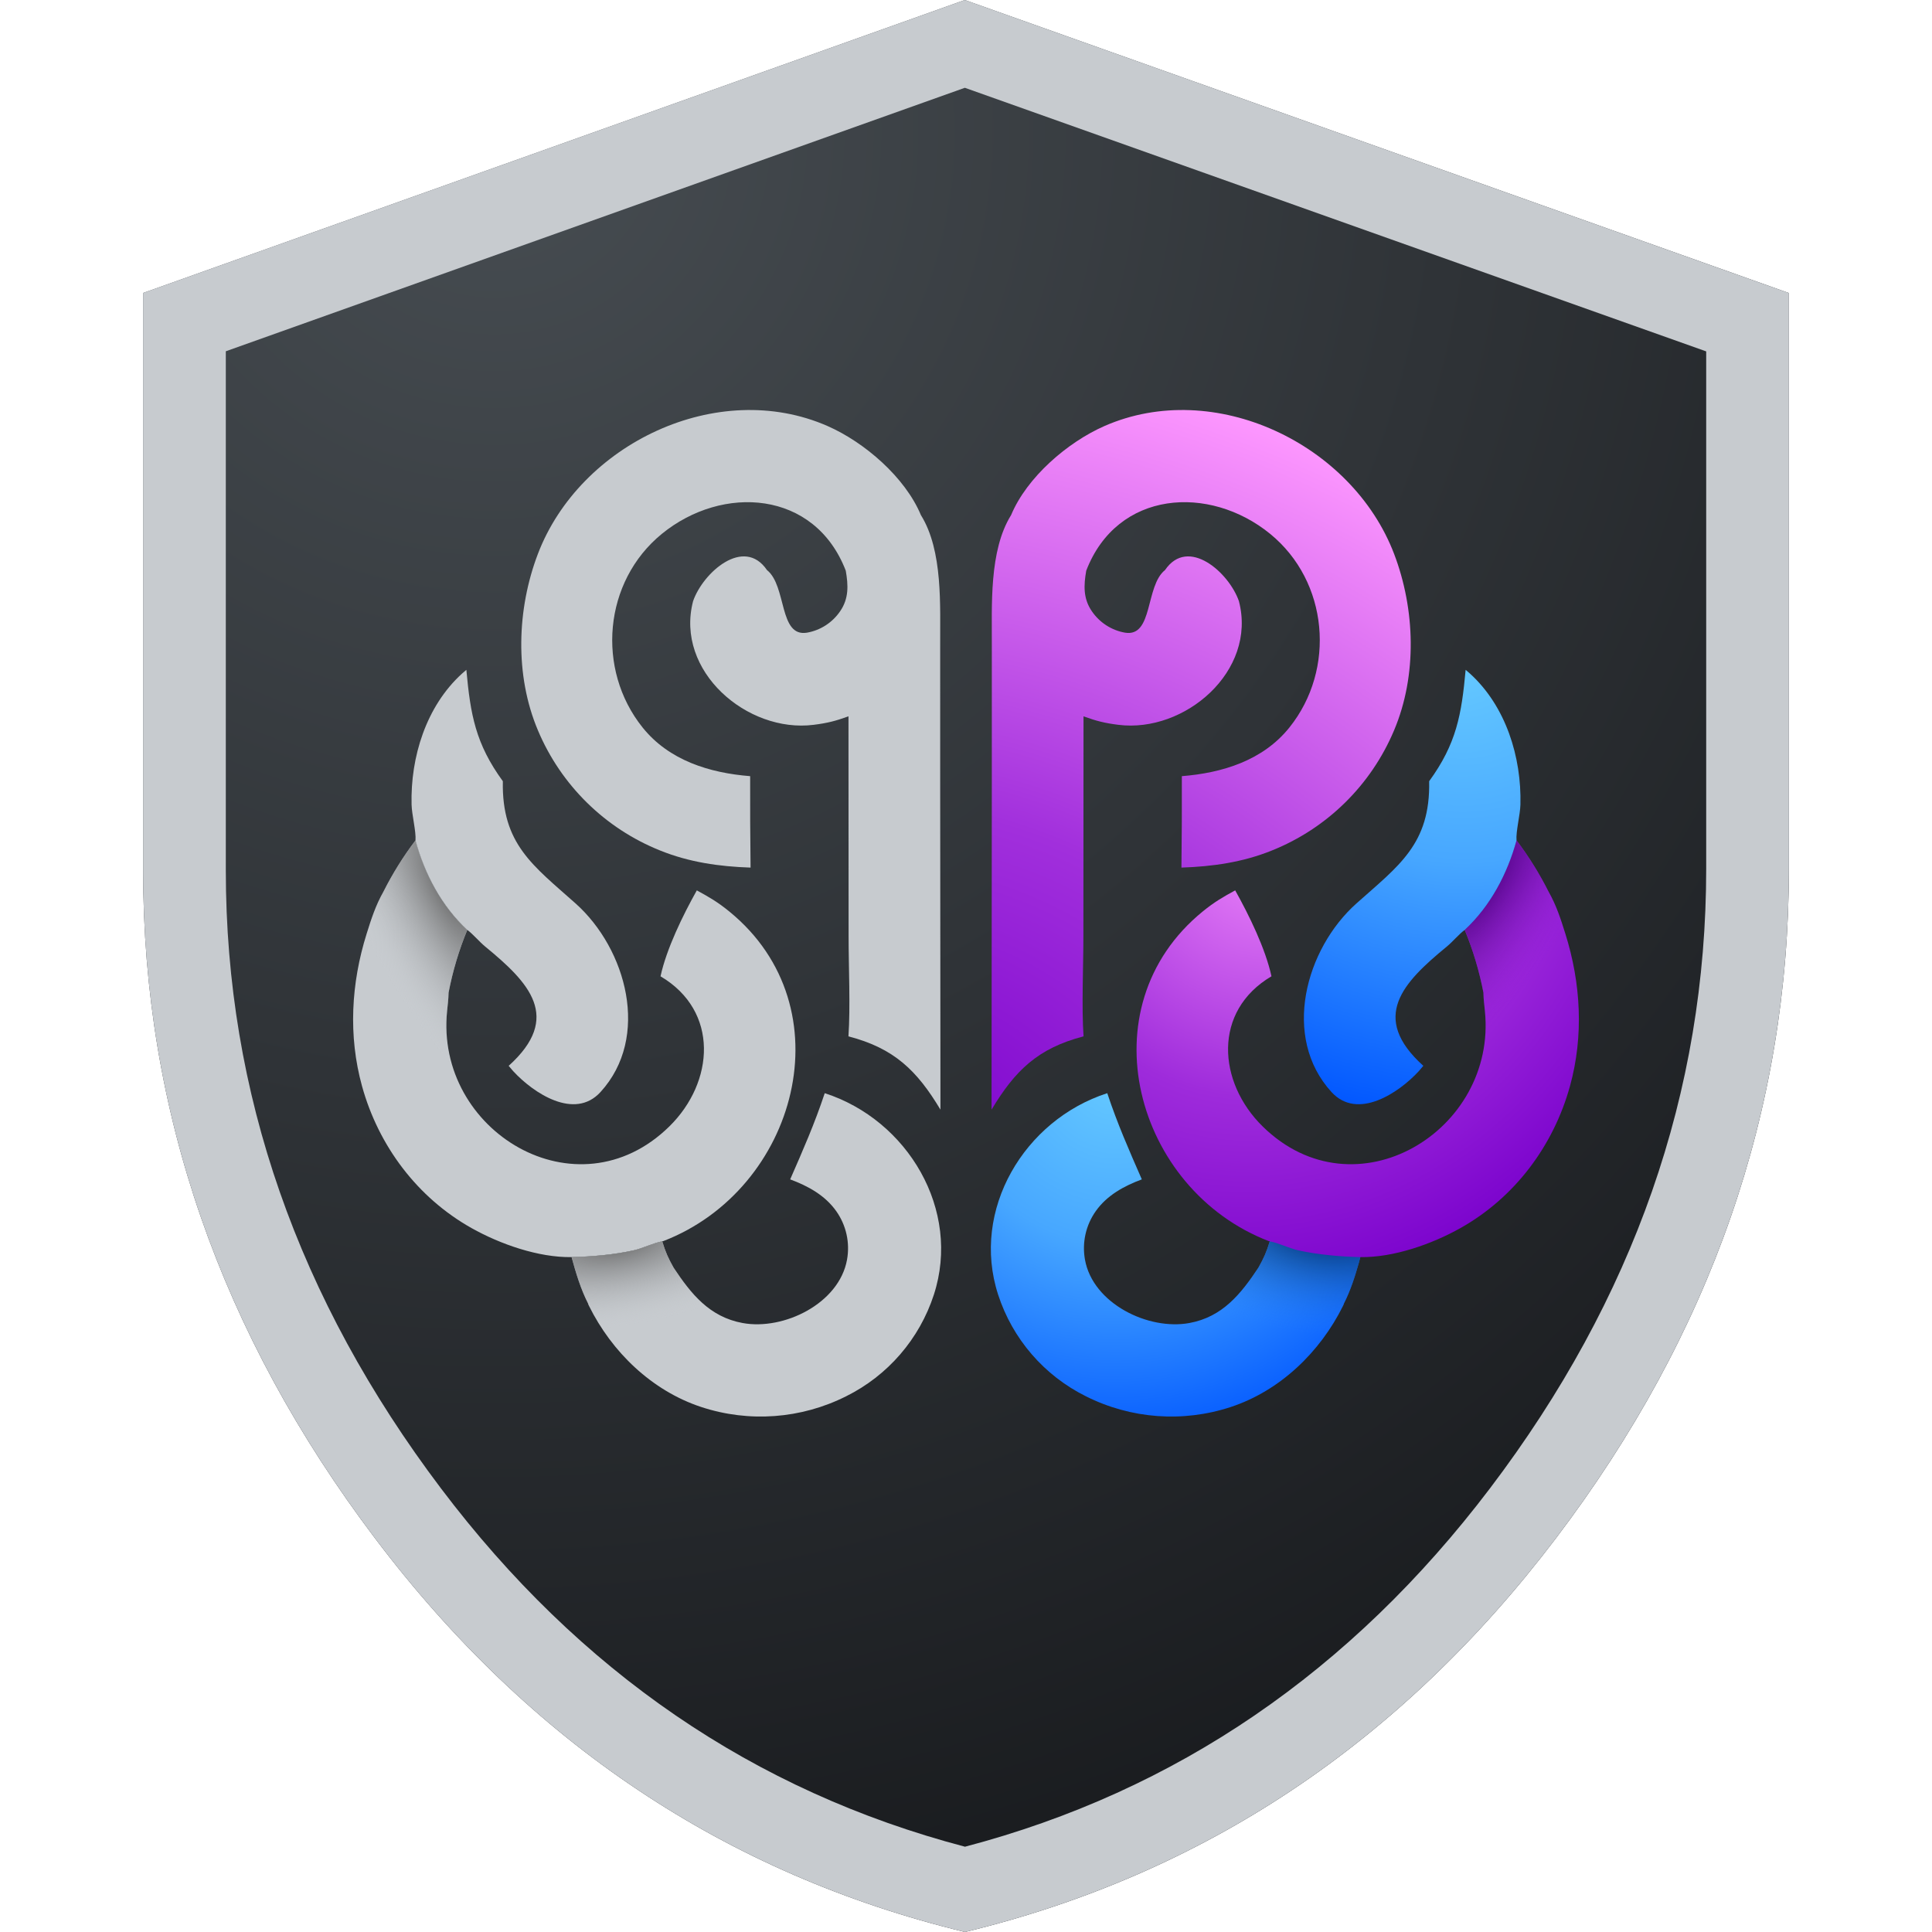
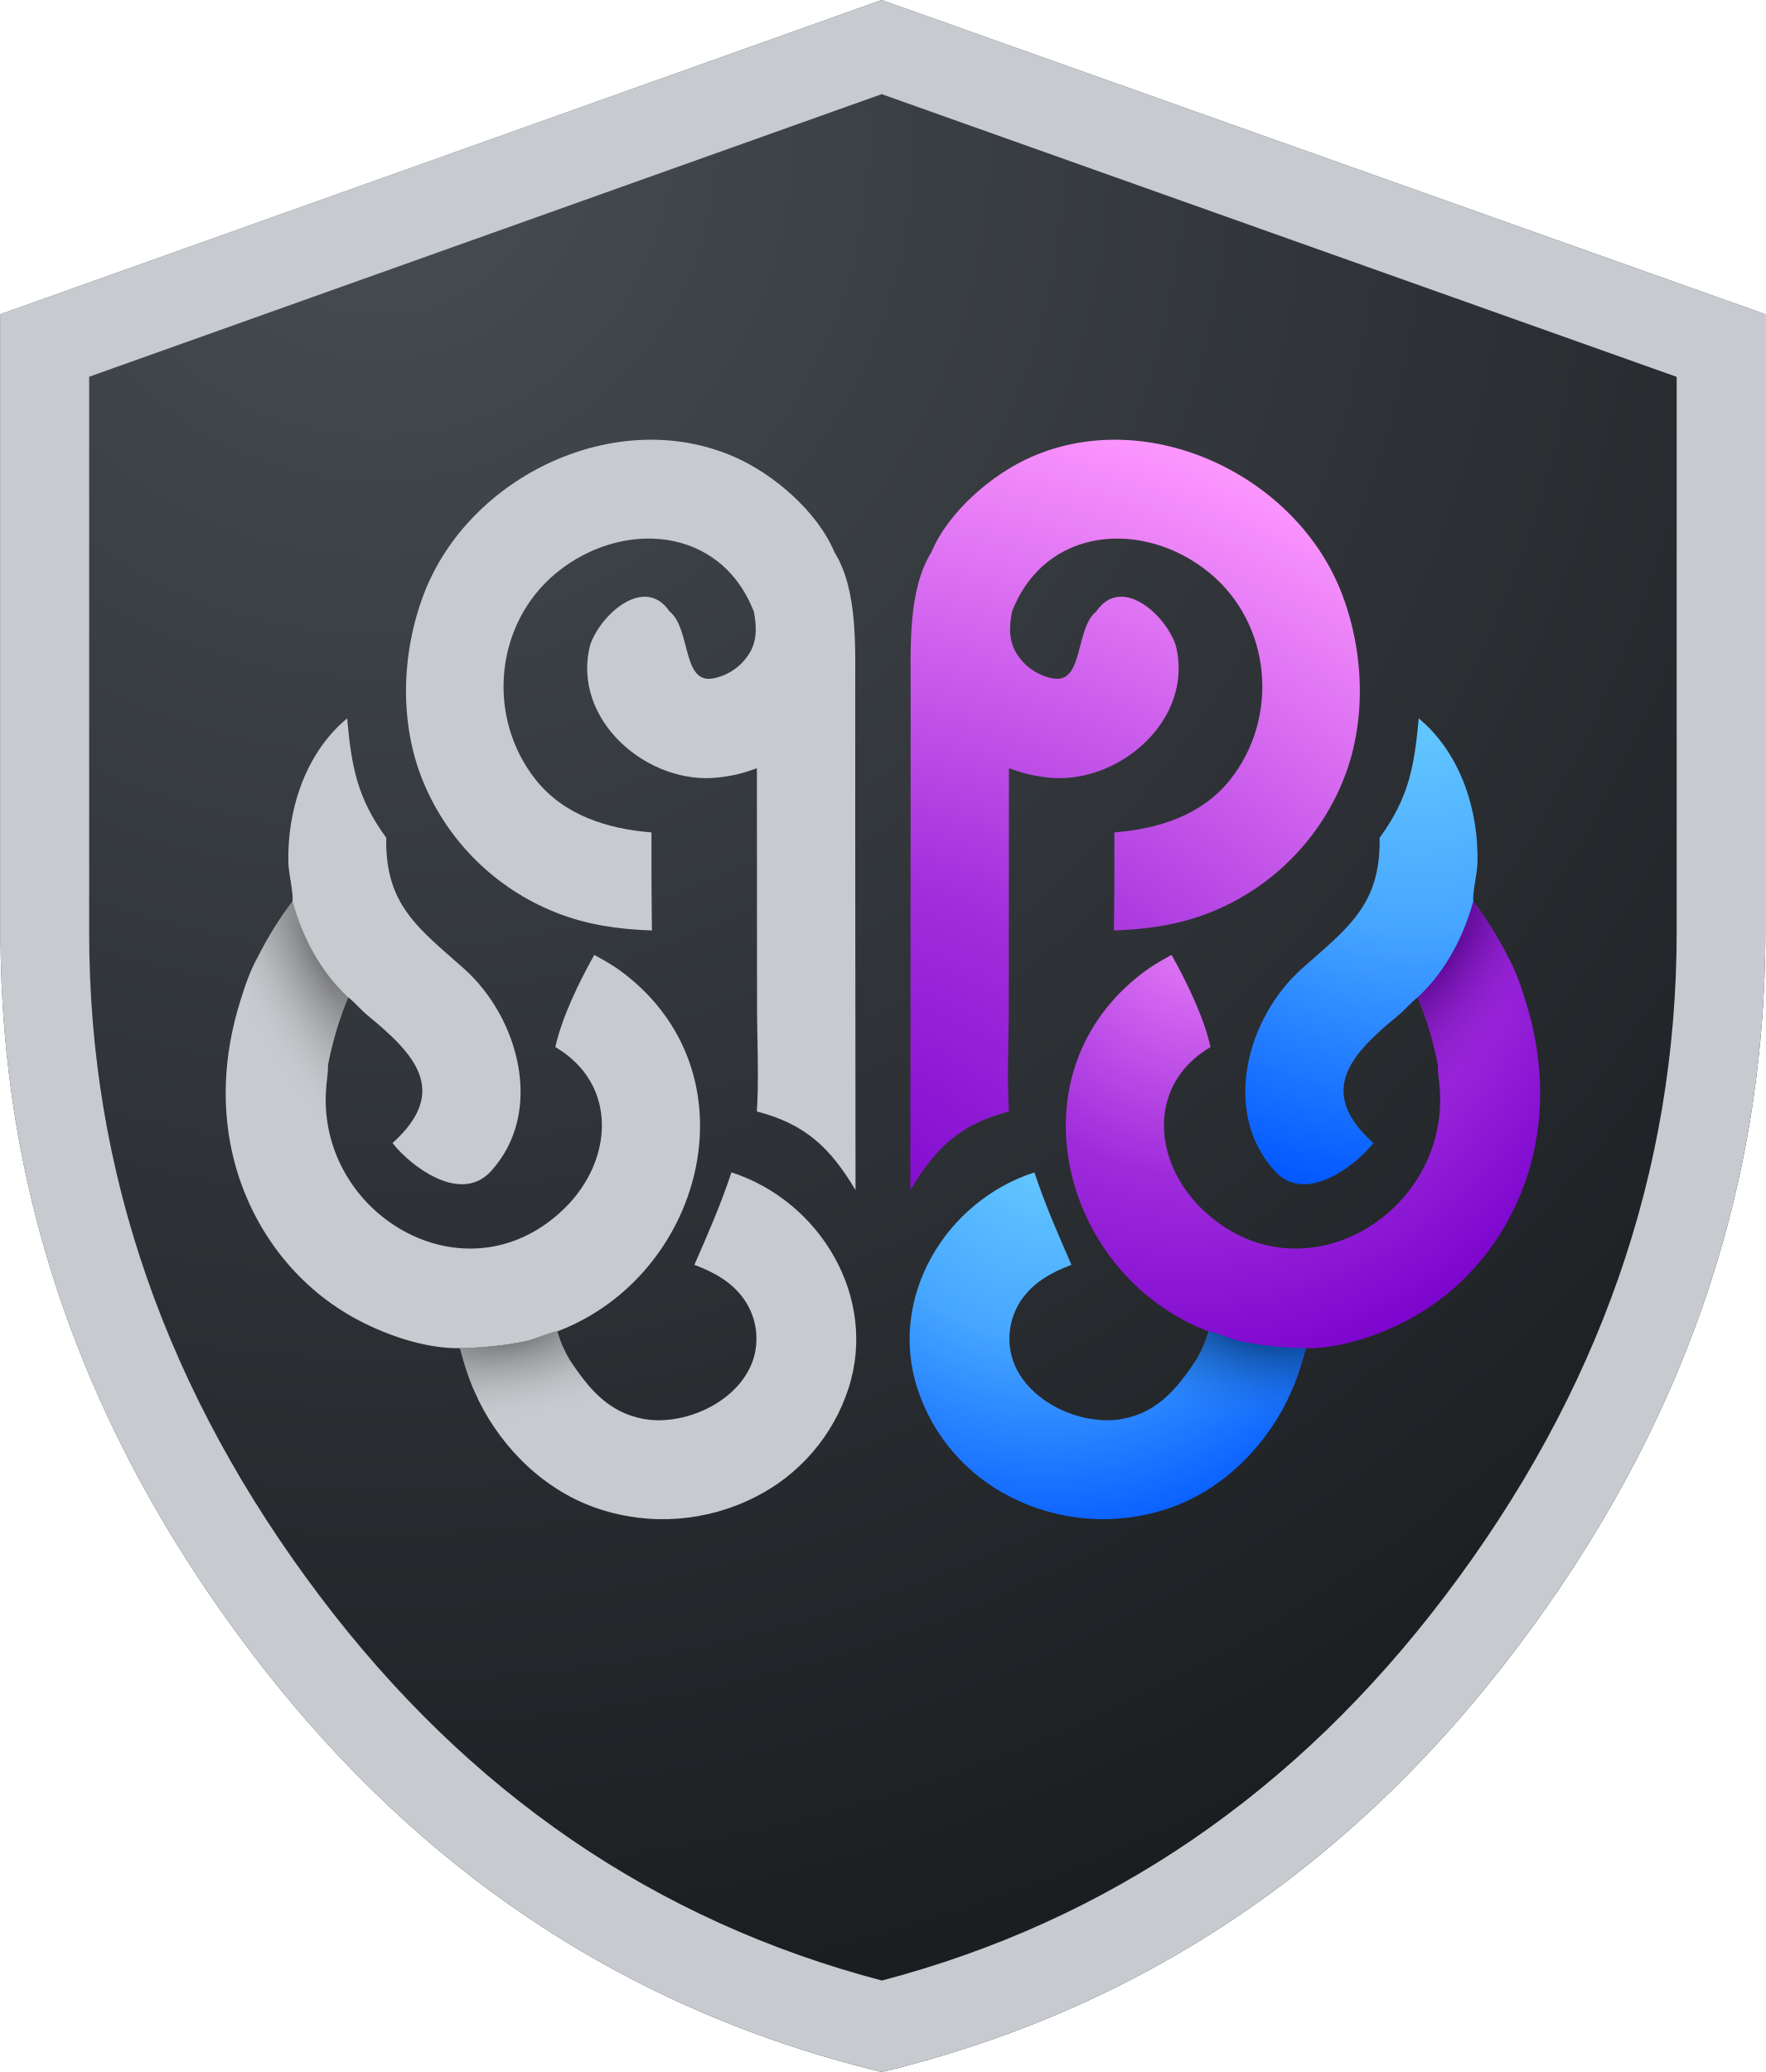
- <svg xmlns="http://www.w3.org/2000/svg" width="100%" height="100%" viewBox="0 0 623 623" version="1.1" xml:space="preserve" style="fill-rule:evenodd;clip-rule:evenodd;stroke-linejoin:round;stroke-miterlimit:2;">
-   <g transform="matrix(0.71311,1.23514,-1.23514,0.71311,670.745,54.0101)">
+ <svg xmlns="http://www.w3.org/2000/svg" width="100%" height="100%" viewBox="0 0 531 623" version="1.1" xml:space="preserve" style="fill-rule:evenodd;clip-rule:evenodd;stroke-linejoin:round;stroke-miterlimit:2;">
+   <g transform="matrix(0.71311,1.23514,-1.23514,0.71311,624.745,54.0101)">
    <path d="M219.443,417.812C235.123,364.561 231.692,311.155 209.148,257.594C186.606,204.029 151.681,163.59 104.373,136.277L-8.336,71.204L-158.875,199.44L-194.402,393.45L-81.339,458.727C-34.232,485.925 18.108,495.956 75.679,488.82C133.248,481.683 181.169,458.013 219.443,417.812Z" style="fill:url(#_Radial1);" />
    <path d="M219.443,417.812C181.169,458.013 133.248,481.683 75.679,488.82C18.108,495.956 -34.232,485.925 -81.339,458.727L-194.402,393.45L-158.875,199.44L-8.336,71.204L104.373,136.277C151.681,163.59 186.606,204.029 209.148,257.594C231.692,311.155 235.123,364.561 219.443,417.812ZM202.744,408.171C215.752,360.529 212.08,312.758 191.915,264.846C171.049,215.265 138.815,177.751 95.025,152.469L-6.256,93.995L-141.682,209.356L-173.636,383.85L-71.991,442.534C-28.385,467.71 20.088,476.87 73.379,470.265C124.857,463.882 168.005,443.238 202.744,408.171Z" style="fill:rgb(199,203,207);" />
  </g>
-   <g transform="matrix(0.63446,0,0,0.63446,113.866,131.942)">
+   <g transform="matrix(0.63446,0,0,0.63446,67.866,131.942)">
    <g transform="matrix(-1,0,0,1,298.865,0.428696)">
      <g transform="matrix(0.537554,0,0,0.537677,-387.799,-266.874)">
        <path d="M1218.41,903.173C1229.96,918.362 1240.1,934.577 1248.69,951.614C1256.08,964.676 1260.13,977.198 1264.59,991.394C1279.29,1038.13 1282.09,1087.89 1268.98,1135.39C1253.39,1191.87 1216.73,1240.83 1165.43,1269.64C1138.46,1284.78 1102.13,1297.59 1070.82,1297.08C1051.44,1296.6 1031,1294.89 1011.99,1290.66C1003.67,1288.81 992.928,1283.52 985.119,1282.2C984.747,1282.1 984.376,1282 984.004,1281.9C857.886,1233.26 810.378,1061.19 921.65,970.424C932.688,961.421 940.788,956.762 952.416,950.42C965.498,973.763 981.053,1005.46 986.732,1031.65C931.047,1064.49 935.746,1131.7 978.428,1173.58C1065.75,1259.27 1200.05,1177.94 1188.53,1064.53C1188.02,1059.49 1187.21,1052.85 1187.15,1047.86L1187.15,1047.22C1183.27,1026.86 1177.34,1006.94 1169.45,987.765C1193.68,965.304 1209.8,934.768 1218.41,903.173Z" style="fill:rgb(199,203,207);fill-rule:nonzero;" />
-         <clipPath id="_clip2">
-           <path d="M1218.41,903.173C1229.96,918.362 1240.1,934.577 1248.69,951.614C1256.08,964.676 1260.13,977.198 1264.59,991.394C1279.29,1038.13 1282.09,1087.89 1268.98,1135.39C1253.39,1191.87 1216.73,1240.83 1165.43,1269.64C1138.46,1284.78 1102.13,1297.59 1070.82,1297.08C1051.44,1296.6 1031,1294.89 1011.99,1290.66C1003.67,1288.81 992.928,1283.52 985.119,1282.2C984.747,1282.1 984.376,1282 984.004,1281.9C857.886,1233.26 810.378,1061.19 921.65,970.424C932.688,961.421 940.788,956.762 952.416,950.42C965.498,973.763 981.053,1005.46 986.732,1031.65C931.047,1064.49 935.746,1131.7 978.428,1173.58C1065.75,1259.27 1200.05,1177.94 1188.53,1064.53C1188.02,1059.49 1187.21,1052.85 1187.15,1047.86L1187.15,1047.22C1183.27,1026.86 1177.34,1006.94 1169.45,987.765C1193.68,965.304 1209.8,934.768 1218.41,903.173Z" clip-rule="nonzero" />
-         </clipPath>
-         <g clip-path="url(#_clip2)">
-           <g transform="matrix(1.75007,2.27178,-4.36044,7.43696,2338.23,-3104.73)">
-             <path d="M412.884,409L441.182,420.357C441.182,420.357 440.609,432.793 432,438.277L398,438.277L398,409L412.884,409Z" style="fill:url(#_Radial3);" />
+         <g>
+           <clipPath id="_clip2">
+             <path d="M1218.41,903.173C1229.96,918.362 1240.1,934.577 1248.69,951.614C1256.08,964.676 1260.13,977.198 1264.59,991.394C1279.29,1038.13 1282.09,1087.89 1268.98,1135.39C1253.39,1191.87 1216.73,1240.83 1165.43,1269.64C1138.46,1284.78 1102.13,1297.59 1070.82,1297.08C1051.44,1296.6 1031,1294.89 1011.99,1290.66C1003.67,1288.81 992.928,1283.52 985.119,1282.2C984.747,1282.1 984.376,1282 984.004,1281.9C857.886,1233.26 810.378,1061.19 921.65,970.424C932.688,961.421 940.788,956.762 952.416,950.42C965.498,973.763 981.053,1005.46 986.732,1031.65C931.047,1064.49 935.746,1131.7 978.428,1173.58C1065.75,1259.27 1200.05,1177.94 1188.53,1064.53C1188.02,1059.49 1187.21,1052.85 1187.15,1047.86L1187.15,1047.22C1183.27,1026.86 1177.34,1006.94 1169.45,987.765C1193.68,965.304 1209.8,934.768 1218.41,903.173Z" />
+           </clipPath>
+           <g clip-path="url(#_clip2)">
+             <g transform="matrix(1.75007,2.27178,-4.36044,7.43696,2338.23,-3104.73)">
+               <path d="M412.884,409L441.182,420.357C441.182,420.357 440.609,432.793 432,438.277L398,438.277L398,409L412.884,409Z" style="fill:url(#_Radial3);" />
+             </g>
          </g>
        </g>
      </g>
      <g transform="matrix(0.537554,0,0,0.537677,-387.799,-266.874)">
        <path d="M811.589,648.236C809.216,661.906 808.554,674.505 816.943,686.609C824.218,697.285 835.496,704.57 848.22,706.811C875.032,711.268 867.242,662.652 886.071,647.65C907.929,615.557 946.647,650.065 955.949,677.028C973.214,743.308 904.63,801.818 842.028,793.935C828.762,792.264 821.335,790.335 809.02,785.897L808.908,993.328C808.934,1022.57 807.12,1060.38 809.059,1088.41C765.901,1099.62 744.236,1120.69 722.067,1157.7L722.323,848.805L722.329,719.75C722.518,681.748 719.502,629.387 740.552,595.672C755.481,559.872 793.967,526.771 828.804,511.494C932.818,465.883 1063.02,528.208 1102.72,632.463C1122.53,684.503 1124.73,747.022 1102.61,799.242C1080.81,850.992 1039.2,891.865 987.077,912.743C959.566,923.857 931.129,927.901 901.599,928.889C901.953,900.078 902.083,871.265 901.989,842.452C940.301,839.415 978.693,827.641 1003.72,796.415C1047.73,741.518 1040.71,658.451 985.453,613.39C928.134,566.649 840.913,572.038 811.589,648.236Z" style="fill:rgb(199,203,207);" />
      </g>
      <g transform="matrix(0.537554,0,0,0.537677,-387.799,-266.874)">
        <path d="M1055.2,1341.02C1054.75,1342.53 1055.06,1341.69 1054.3,1343.24C1032.89,1386.7 994.908,1423.41 948.274,1438.76C903.067,1453.66 853.795,1450.02 811.268,1428.64C771.8,1409.07 741.881,1374.43 728.268,1332.53C702.292,1252.41 753.066,1167.4 831.468,1142.12C841.056,1170.99 851.983,1195.8 864.148,1223.6C847.29,1229.86 831.218,1238.64 820.609,1253.61C811.166,1266.93 807.487,1283.49 810.404,1299.56C817.892,1340.99 870.241,1366.52 909.08,1359.39C940.476,1353.63 957.849,1331.84 974.303,1307.16C979.484,1297.99 982.119,1292.09 985.119,1282.2C992.928,1283.52 1003.67,1288.81 1011.99,1290.66C1031,1294.89 1051.44,1296.6 1070.82,1297.08C1066.78,1311.88 1062.21,1327.28 1055.2,1341.02Z" style="fill:rgb(199,203,207);fill-rule:nonzero;" />
-         <clipPath id="_clip4">
-           <path d="M1055.2,1341.02C1054.75,1342.53 1055.06,1341.69 1054.3,1343.24C1032.89,1386.7 994.908,1423.41 948.274,1438.76C903.067,1453.66 853.795,1450.02 811.268,1428.64C771.8,1409.07 741.881,1374.43 728.268,1332.53C702.292,1252.41 753.066,1167.4 831.468,1142.12C841.056,1170.99 851.983,1195.8 864.148,1223.6C847.29,1229.86 831.218,1238.64 820.609,1253.61C811.166,1266.93 807.487,1283.49 810.404,1299.56C817.892,1340.99 870.241,1366.52 909.08,1359.39C940.476,1353.63 957.849,1331.84 974.303,1307.16C979.484,1297.99 982.119,1292.09 985.119,1282.2C992.928,1283.52 1003.67,1288.81 1011.99,1290.66C1031,1294.89 1051.44,1296.6 1070.82,1297.08C1066.78,1311.88 1062.21,1327.28 1055.2,1341.02Z" clip-rule="nonzero" />
-         </clipPath>
-         <g clip-path="url(#_clip4)">
-           <g transform="matrix(-0.771859,2.22325,-6.54197,-1.25312,4106.61,928.967)">
-             <path d="M432,409C446.926,419.293 447.867,429.085 432,438.277L398,438.277L398,409L432,409Z" style="fill:url(#_Radial5);" />
+         <g>
+           <clipPath id="_clip4">
+             <path d="M1055.2,1341.02C1054.75,1342.53 1055.06,1341.69 1054.3,1343.24C1032.89,1386.7 994.908,1423.41 948.274,1438.76C903.067,1453.66 853.795,1450.02 811.268,1428.64C771.8,1409.07 741.881,1374.43 728.268,1332.53C702.292,1252.41 753.066,1167.4 831.468,1142.12C841.056,1170.99 851.983,1195.8 864.148,1223.6C847.29,1229.86 831.218,1238.64 820.609,1253.61C811.166,1266.93 807.487,1283.49 810.404,1299.56C817.892,1340.99 870.241,1366.52 909.08,1359.39C940.476,1353.63 957.849,1331.84 974.303,1307.16C979.484,1297.99 982.119,1292.09 985.119,1282.2C992.928,1283.52 1003.67,1288.81 1011.99,1290.66C1031,1294.89 1051.44,1296.6 1070.82,1297.08C1066.78,1311.88 1062.21,1327.28 1055.2,1341.02Z" />
+           </clipPath>
+           <g clip-path="url(#_clip4)">
+             <g transform="matrix(-0.771859,2.22325,-6.54197,-1.25312,4106.61,928.967)">
+               <path d="M432,409C446.926,419.293 447.867,429.085 432,438.277L398,438.277L398,409L432,409Z" style="fill:url(#_Radial5);" />
+             </g>
          </g>
        </g>
      </g>
      <g transform="matrix(0.537554,0,0,0.537677,-387.799,-266.874)">
        <path d="M1170.31,741.948C1171.77,743.133 1173.19,744.365 1174.57,745.642C1208.36,776.454 1223.24,824.478 1222.11,869.318C1221.86,879.082 1217.72,894.692 1218.41,903.173C1209.8,934.768 1193.68,965.304 1169.45,987.765C1163.83,991.915 1158.08,998.967 1152.51,1003.54C1111.1,1037.51 1079.35,1070.35 1130.31,1116.27C1128.93,1118 1127.5,1119.68 1126.02,1121.31C1107.04,1141.95 1068.08,1167.95 1043.51,1141.08C996.029,1089.16 1018.9,1005.73 1067.06,962.769C1107.09,927.062 1137.03,906.709 1135.82,847.236C1161.64,811.748 1166.43,784.392 1170.31,741.948Z" style="fill:rgb(199,203,207);fill-rule:nonzero;" />
      </g>
    </g>
    <g transform="matrix(1,0,0,1,324.135,0.428696)">
      <g transform="matrix(3.25224,0.526963,-0.651041,4.018,733.925,-667.89)">
        <path d="M-168.983,208.712C-166.249,198.157 -152.342,195.612 -141.89,200.496C-131.814,205.204 -128.515,215.888 -134.17,223.975C-137.386,228.576 -143.262,230.922 -149.353,232.127C-148.586,235.882 -147.855,239.642 -147.16,243.406C-142.43,242.654 -137.955,241.526 -133.815,239.495C-125.965,235.672 -120.33,229.464 -118.17,222.255C-115.97,214.979 -117.956,206.873 -122.505,200.506C-131.621,187.75 -154.218,182.374 -169.779,190.518C-174.991,193.246 -180.326,198.375 -181.796,203.359C-184.306,208.2 -182.454,214.963 -181.492,219.923L-178.125,236.751L-170.103,277.034C-167.498,271.74 -164.559,268.535 -157.901,266.162C-158.945,262.548 -159.639,257.579 -160.407,253.767L-165.803,226.717C-163.704,227.035 -162.457,227.13 -160.277,227.067C-149.989,226.773 -140.47,217.695 -144.981,209.417C-147.183,206.098 -154.319,202.416 -157.002,207.062C-159.643,209.416 -157.119,215.591 -161.554,215.576C-163.662,215.553 -165.668,214.841 -167.119,213.603C-168.786,212.202 -169.008,210.545 -168.983,208.712Z" style="fill:url(#_Radial6);" />
      </g>
      <g transform="matrix(0.174928,0.652842,-0.652842,0.174928,219.482,242.395)">
        <path d="M260.42,119.444C254.454,115.903 252.456,115.077 251.932,117.172C247.625,131.625 242.803,144.309 235.814,157.706C232.68,163.717 226.404,170.88 227.684,180.067C234.666,184.408 238.657,187.648 244.637,193.516C260.215,211.238 273.382,229.072 271.346,254.378C268.829,285.684 238.435,320.644 205.058,317.866C192.109,316.798 180.141,310.562 171.85,300.565C162.53,289.333 159.092,275.178 157.752,260.937C133.886,264.559 112.572,267.846 88.414,269.267C91.7,334.705 146.572,391.215 213.485,387.756C248.485,385.925 281.262,370.072 304.424,343.78C329.607,315.511 342.547,278.407 340.404,240.609C338.208,201.622 317.818,164.884 288.829,139.487C287.795,138.584 288.376,138.995 287.309,138.339C279.246,131.072 269.791,125.005 260.42,119.444Z" style="fill:url(#_Radial7);" />
      </g>
      <g transform="matrix(-0.498454,1.43607,-3.88922,-0.745156,2012.7,162.609)">
        <path d="M436.383,436.1C446.189,435.004 455.386,432.466 444.819,420.824C437.601,419.118 429.241,418.025 420.539,417.598C419.944,417.57 420.26,417.572 419.699,417.582C415.016,417.325 410.004,417.374 405.125,417.487C402.019,417.559 401.049,417.635 401.248,417.985C402.337,420.465 402.872,422.742 402.67,425.331C402.58,426.493 401.445,428.123 403.763,429.31C407.436,429.254 409.685,429.33 413.252,429.589C423.023,430.611 431.841,431.882 435.975,435.692C436.119,435.825 436.256,435.961 436.383,436.1Z" style="fill:url(#_Radial8);" />
      </g>
      <g transform="matrix(2.57181,6.56488,-7.4368,4.01422,2274.56,-4104.97)">
        <path d="M407.409,410.819C409.231,412.071 410.707,413.747 411.342,415.718C412.926,415.696 414.489,415.808 416.007,416.052L416.05,416.067C416.39,416.18 416.868,416.287 417.228,416.374C425.315,418.339 425.914,428.253 416.935,431.46C412.546,433.027 407.831,431.736 407.642,427.646C405.665,427.373 402.954,427.56 400.899,427.794C400.903,428.637 400.923,429.229 401.129,430.098C403.205,438.859 416.572,440.047 424.461,433.66L424.522,433.6C424.896,433.165 425.646,432.648 426.074,432.195C427.054,431.159 427.915,429.98 428.655,428.835C429.832,426.978 430.291,424.511 430.251,422.548C430.175,418.814 428.203,415.482 424.953,413.231C422.22,411.338 418.754,410.342 415.058,410.126C413.936,410.06 412.941,410.009 411.789,410.145C410.323,410.259 408.857,410.485 407.409,410.819Z" style="fill:url(#_Radial9);" />
      </g>
      <g transform="matrix(0.804496,1.25417,-2.58864,3.65575,1026.87,-1806.69)">
        <path d="M432.319,434.163C453.179,429.871 450.537,423.202 440.682,419.474C438.229,419.09 435.669,418.752 433.013,418.461C428.404,417.955 424.301,417.52 419.015,417.413C412.455,417.157 405.587,417.129 398.502,417.325C393.082,422.456 393.468,426.624 401.981,428.573C408.8,429.054 415.164,429.801 420.976,430.801L421.12,430.846C422.262,431.188 424.013,431.564 425.308,431.861C428.14,432.509 430.468,433.285 432.319,434.163Z" style="fill:url(#_Radial10);" />
      </g>
      <g transform="matrix(-0.213589,0.797123,-0.797123,-0.213589,462.693,119.236)">
        <path d="M84.437,255.108C111.802,250.392 129.826,248.793 156.513,259.054C193.738,248.264 211.594,263.67 240.815,282.835C275.971,305.893 332.332,306.214 357.003,267.584C369.771,247.594 346.84,227.465 330.65,219.003C329.375,218.347 328.077,217.731 326.755,217.154C306.447,256.961 280.427,242.522 252.067,222.196C248.25,219.462 242.843,217.033 239.283,214.197C221.063,202.739 199.128,197.746 177.792,197.657C172.571,199.521 162.049,199.548 155.862,201.038C127.452,207.888 99.738,225.349 86.043,251.805C85.472,252.889 84.936,253.99 84.437,255.108Z" style="fill:url(#_Radial11);" />
      </g>
    </g>
  </g>
  <defs>
    <radialGradient id="_Radial1" cx="0" cy="0" r="1" gradientUnits="userSpaceOnUse" gradientTransform="matrix(436.819,0,0,436.819,-188,308.409)">
      <stop offset="0" style="stop-color:rgb(71,77,82);stop-opacity:1" />
      <stop offset="1" style="stop-color:rgb(23,25,28);stop-opacity:1" />
    </radialGradient>
    <radialGradient id="_Radial3" cx="0" cy="0" r="1" gradientUnits="userSpaceOnUse" gradientTransform="matrix(34,0,0,29.2772,398,423.639)">
      <stop offset="0" style="stop-color:rgb(102,102,102);stop-opacity:1" />
      <stop offset="1" style="stop-color:rgb(199,203,207);stop-opacity:0" />
    </radialGradient>
    <radialGradient id="_Radial5" cx="0" cy="0" r="1" gradientUnits="userSpaceOnUse" gradientTransform="matrix(34,0,0,29.2772,398,423.639)">
      <stop offset="0" style="stop-color:rgb(102,102,102);stop-opacity:1" />
      <stop offset="1" style="stop-color:rgb(199,203,207);stop-opacity:0" />
    </radialGradient>
    <radialGradient id="_Radial6" cx="0" cy="0" r="1" gradientUnits="userSpaceOnUse" gradientTransform="matrix(65.2716,-94.4826,145.462,42.3962,-185.716,286.02)">
      <stop offset="0" style="stop-color:rgb(120,0,204);stop-opacity:1" />
      <stop offset="0.43" style="stop-color:rgb(161,47,220);stop-opacity:1" />
      <stop offset="1" style="stop-color:rgb(255,153,255);stop-opacity:1" />
    </radialGradient>
    <radialGradient id="_Radial7" cx="0" cy="0" r="1" gradientUnits="userSpaceOnUse" gradientTransform="matrix(290,0,0,290.648,76,259.324)">
      <stop offset="0" style="stop-color:rgb(102,202,255);stop-opacity:1" />
      <stop offset="0.44" style="stop-color:rgb(71,167,255);stop-opacity:1" />
      <stop offset="1" style="stop-color:rgb(0,85,255);stop-opacity:1" />
    </radialGradient>
    <radialGradient id="_Radial8" cx="0" cy="0" r="1" gradientUnits="userSpaceOnUse" gradientTransform="matrix(34,0,0,29.2772,398,423.639)">
      <stop offset="0" style="stop-color:rgb(0,46,102);stop-opacity:1" />
      <stop offset="1" style="stop-color:rgb(40,131,255);stop-opacity:0" />
    </radialGradient>
    <radialGradient id="_Radial9" cx="0" cy="0" r="1" gradientUnits="userSpaceOnUse" gradientTransform="matrix(34,0,0,29.2772,398,423.639)">
      <stop offset="0" style="stop-color:rgb(248,145,254);stop-opacity:1" />
      <stop offset="0.56" style="stop-color:rgb(158,43,219);stop-opacity:1" />
      <stop offset="1" style="stop-color:rgb(120,0,204);stop-opacity:1" />
    </radialGradient>
    <radialGradient id="_Radial10" cx="0" cy="0" r="1" gradientUnits="userSpaceOnUse" gradientTransform="matrix(34,0,0,29.2772,398,423.639)">
      <stop offset="0" style="stop-color:rgb(75,0,128);stop-opacity:1" />
      <stop offset="1" style="stop-color:rgb(144,27,213);stop-opacity:0" />
    </radialGradient>
    <radialGradient id="_Radial11" cx="0" cy="0" r="1" gradientUnits="userSpaceOnUse" gradientTransform="matrix(290,0,0,290.648,76,259.324)">
      <stop offset="0" style="stop-color:rgb(102,202,255);stop-opacity:1" />
      <stop offset="0.44" style="stop-color:rgb(71,167,255);stop-opacity:1" />
      <stop offset="1" style="stop-color:rgb(0,85,255);stop-opacity:1" />
    </radialGradient>
  </defs>
</svg>
